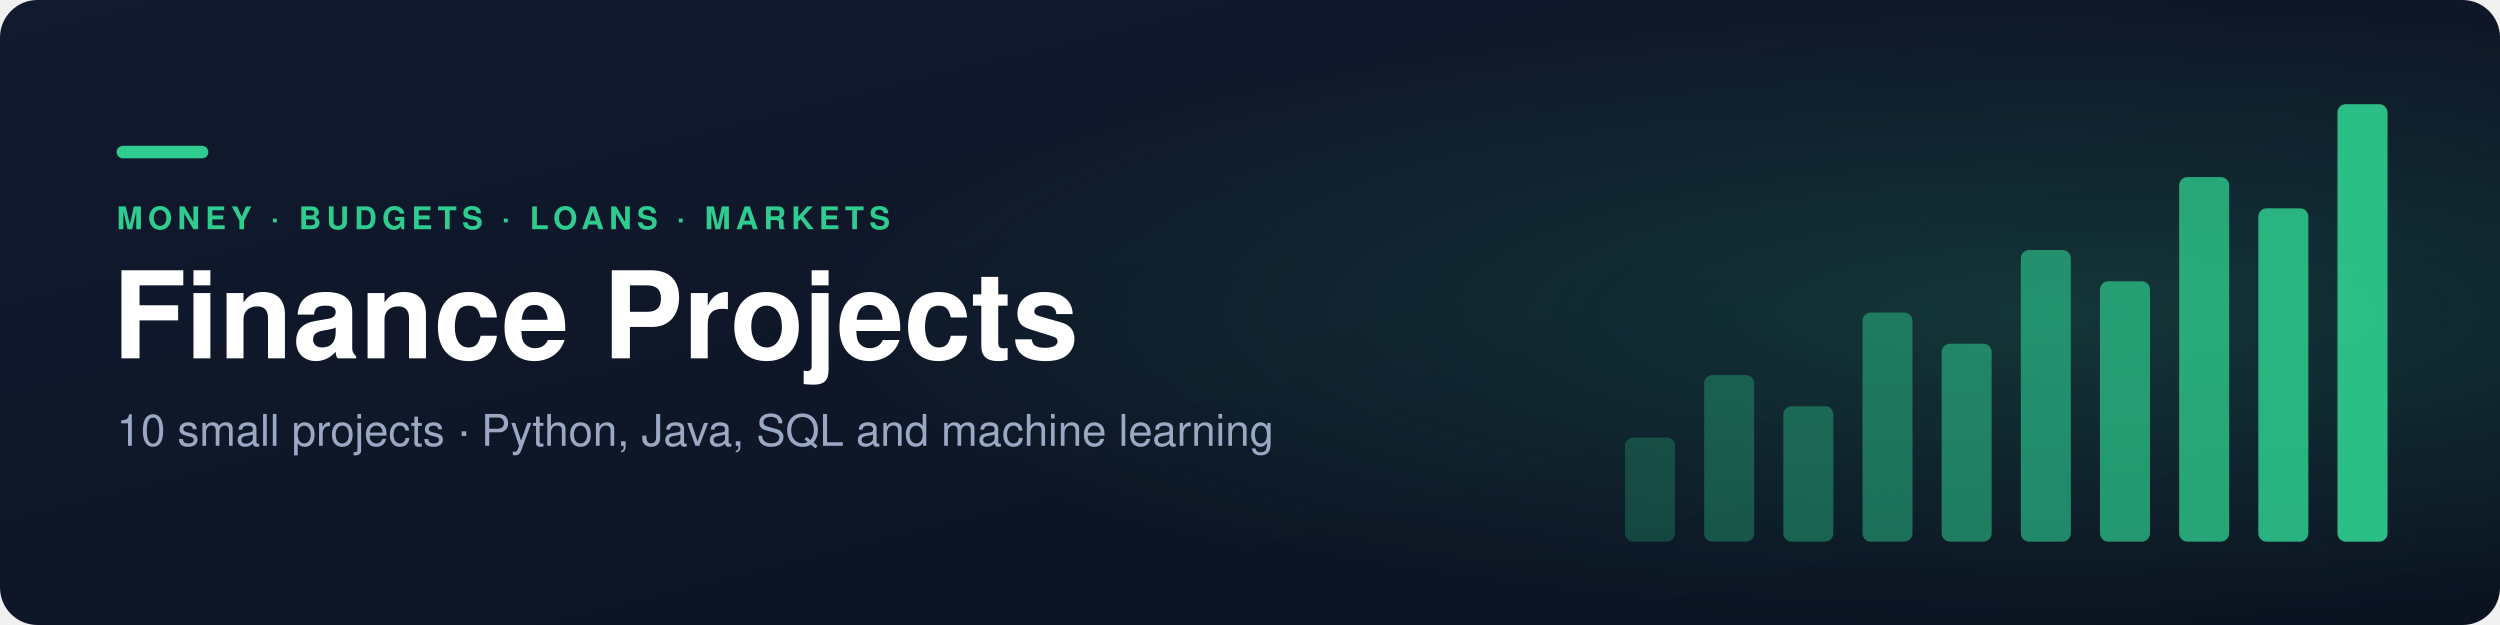
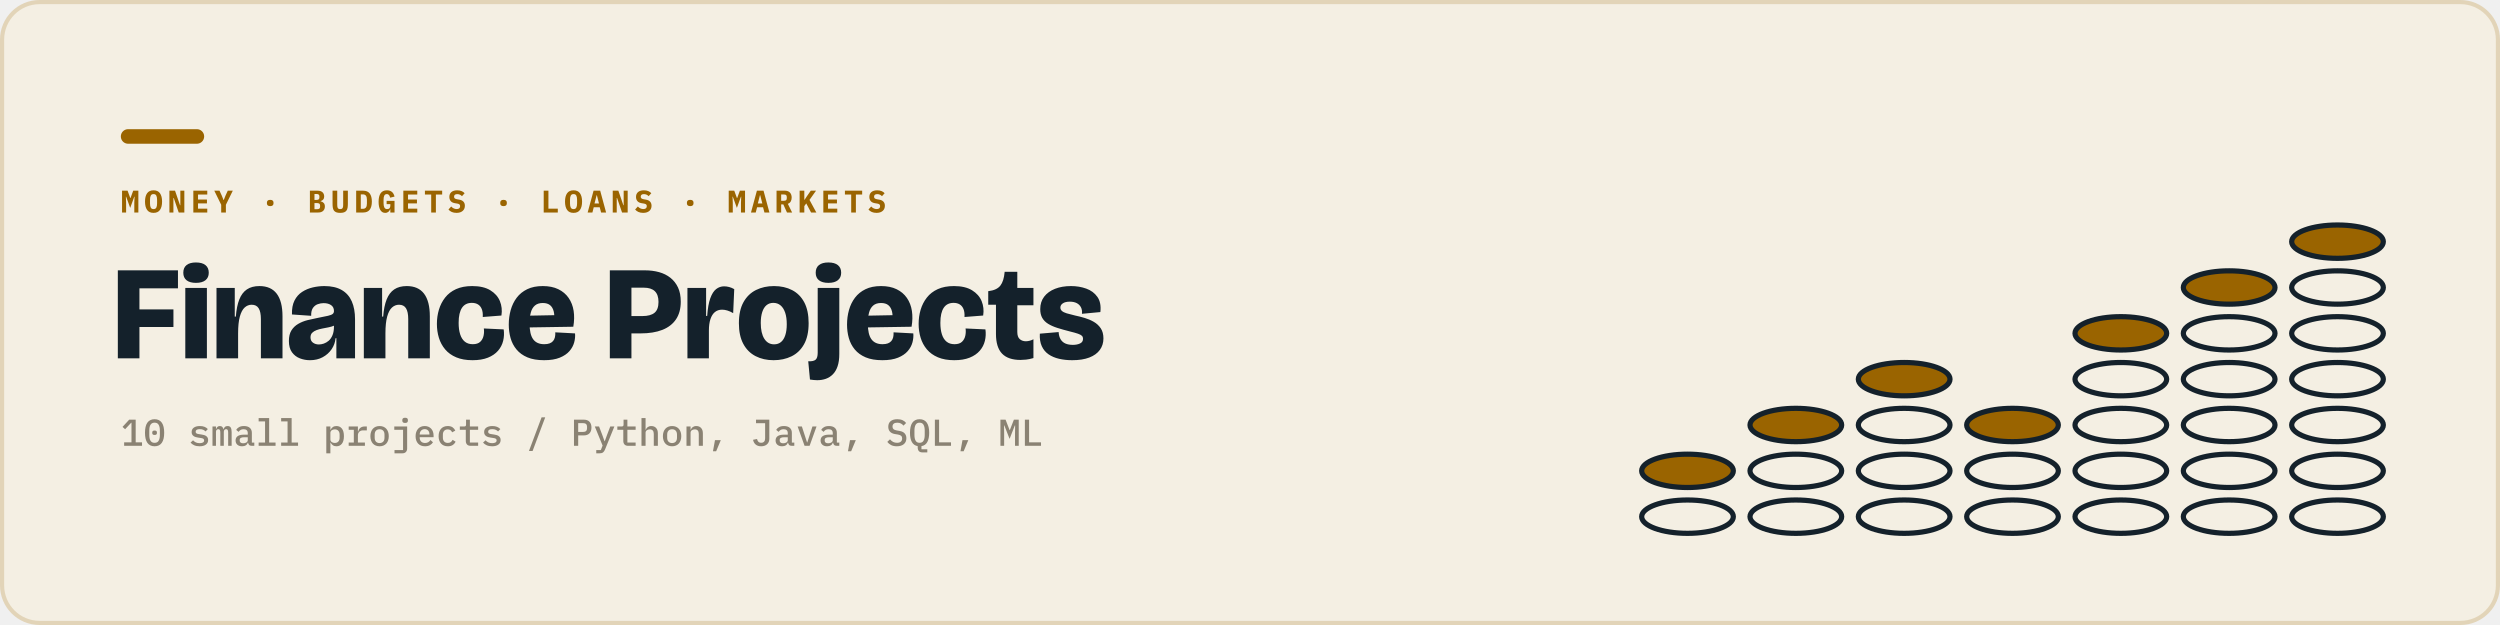
<svg xmlns="http://www.w3.org/2000/svg" width="1200" height="300" viewBox="0 0 1200 300">
-   <defs>
-     <linearGradient id="g" x1="0" y1="0" x2="1" y2="1">
-       <stop offset="0" stop-color="#111a2e" />
-       <stop offset="1" stop-color="#0b1220" />
-     </linearGradient>
-     <radialGradient id="glow" cx=".82" cy=".5" r=".5">
-       <stop offset="0" stop-color="#2ecc8f" stop-opacity=".18" />
-       <stop offset="1" stop-color="#2ecc8f" stop-opacity="0" />
-     </radialGradient>
-   </defs>
-   <rect width="1200" height="300" rx="18" fill="url(#g)" />
-   <rect width="1200" height="300" rx="18" fill="url(#glow)" />
-   <rect x="56" y="70" width="44" height="6" rx="3" fill="#2ecc8f" />
-   <text x="56" y="110" fill="#2ecc8f" font-family="-apple-system, 'Segoe UI', Helvetica, Arial, sans-serif" font-size="15" font-weight="700" letter-spacing="2.5">MONEY · BUDGETS · LOANS · MARKETS</text>
-   <text x="54" y="172" fill="#ffffff" font-family="-apple-system, 'Segoe UI', Helvetica, Arial, sans-serif" font-size="58" font-weight="800">Finance Projects</text>
-   <text x="56" y="214" fill="#9aa8c4" font-family="-apple-system, 'Segoe UI', Helvetica, Arial, sans-serif" font-size="21">10 small projects · Python, Java, SQL and machine learning</text>
-   <rect x="780" y="210" width="24" height="50" rx="4" fill="#2ecc8f" fill-opacity="0.25" />
-   <rect x="818" y="180" width="24" height="80" rx="4" fill="#2ecc8f" fill-opacity="0.33" />
-   <rect x="856" y="195" width="24" height="65" rx="4" fill="#2ecc8f" fill-opacity="0.40" />
-   <rect x="894" y="150" width="24" height="110" rx="4" fill="#2ecc8f" fill-opacity="0.47" />
-   <rect x="932" y="165" width="24" height="95" rx="4" fill="#2ecc8f" fill-opacity="0.55" />
-   <rect x="970" y="120" width="24" height="140" rx="4" fill="#2ecc8f" fill-opacity="0.62" />
-   <rect x="1008" y="135" width="24" height="125" rx="4" fill="#2ecc8f" fill-opacity="0.70" />
-   <rect x="1046" y="85" width="24" height="175" rx="4" fill="#2ecc8f" fill-opacity="0.78" />
-   <rect x="1084" y="100" width="24" height="160" rx="4" fill="#2ecc8f" fill-opacity="0.85" />
-   <rect x="1122" y="50" width="24" height="210" rx="4" fill="#2ecc8f" fill-opacity="0.92" />
+   <rect x="1" y="1" width="1198" height="298" rx="18" fill="#f4efe3" stroke="#e2d4b8" stroke-width="2" />
+   <rect x="58" y="62" width="40" height="7" rx="3.5" fill="#9a6400" />
+   <path d="M64.465 97.335 64.585 94.41H64.45L62.5 99.795L60.55 94.41H60.415L60.535 97.335V102.0H58.585V91.53H61.24L62.53 95.055H62.65L63.94 91.53H66.415V102.0H64.465ZM73.7 102.18Q71.6 102.18 70.603 100.755Q69.605 99.33 69.605 96.765Q69.605 94.2 70.603 92.775Q71.6 91.35 73.7 91.35Q75.8 91.35 76.797 92.775Q77.795 94.2 77.795 96.765Q77.795 99.33 76.797 100.755Q75.8 102.18 73.7 102.18ZM73.7 100.365Q74.66 100.365 75.028 99.653Q75.395 98.94 75.395 97.665V95.85Q75.395 94.59 75.028 93.877Q74.66 93.165 73.7 93.165Q72.74 93.165 72.373 93.877Q72.005 94.59 72.005 95.85V97.68Q72.005 98.94 72.373 99.653Q72.74 100.365 73.7 100.365ZM83.4 95.04H83.235V102.0H81.315V91.53H84.015L86.4 98.49H86.565V91.53H88.485V102.0H85.785ZM92.8 102.0V91.53H99.49V93.375H95.05V95.775H99.34V97.62H95.05V100.155H99.49V102.0ZM106.175 102.0V98.295L102.86 91.53H105.365L106.475 93.96L107.285 96.015H107.405L108.215 93.96L109.325 91.53H111.74L108.425 98.295V102.0ZM129.7 98.94Q128.86 98.94 128.493 98.572Q128.125 98.205 128.125 97.695V97.17Q128.125 96.66 128.493 96.292Q128.86 95.925 129.7 95.925Q130.54 95.925 130.907 96.292Q131.275 96.66 131.275 97.17V97.695Q131.275 98.205 130.907 98.572Q130.54 98.94 129.7 98.94ZM148.755 91.53H152.43Q153.975 91.53 154.793 92.28Q155.61 93.03 155.61 94.32Q155.61 95.22 155.168 95.752Q154.725 96.285 153.9 96.525V96.615Q154.875 96.855 155.408 97.455Q155.94 98.055 155.94 99.12Q155.94 100.44 155.108 101.22Q154.275 102.0 152.775 102.0H148.755ZM152.085 100.425Q152.895 100.425 153.27 100.155Q153.645 99.885 153.645 99.165V98.73Q153.645 98.01 153.27 97.74Q152.895 97.47 152.085 97.47H150.945V100.425ZM151.8 95.97Q152.595 95.97 152.955 95.707Q153.315 95.445 153.315 94.755V94.305Q153.315 93.615 152.955 93.36Q152.595 93.105 151.8 93.105H150.945V95.97ZM161.875 91.53V98.16Q161.875 98.655 161.913 99.067Q161.95 99.48 162.093 99.765Q162.235 100.05 162.52 100.207Q162.805 100.365 163.3 100.365Q163.795 100.365 164.08 100.207Q164.365 100.05 164.507 99.765Q164.65 99.48 164.688 99.067Q164.725 98.655 164.725 98.16V91.53H166.975V97.86Q166.975 98.94 166.833 99.75Q166.69 100.56 166.285 101.1Q165.88 101.64 165.16 101.91Q164.44 102.18 163.3 102.18Q162.16 102.18 161.44 101.91Q160.72 101.64 160.315 101.1Q159.91 100.56 159.768 99.75Q159.625 98.94 159.625 97.86V91.53ZM170.96 91.53H174.335Q176.45 91.53 177.47 92.88Q178.49 94.23 178.49 96.765Q178.49 99.3 177.47 100.65Q176.45 102.0 174.335 102.0H170.96ZM174.185 100.23Q175.19 100.23 175.655 99.585Q176.12 98.94 176.12 97.71V95.805Q176.12 94.59 175.655 93.945Q175.19 93.3 174.185 93.3H173.18V100.23ZM187.365 100.515H187.23Q187.095 100.845 186.9 101.145Q186.705 101.445 186.42 101.677Q186.135 101.91 185.752 102.045Q185.37 102.18 184.89 102.18Q184.125 102.18 183.533 101.82Q182.94 101.46 182.535 100.77Q182.13 100.08 181.928 99.09Q181.725 98.1 181.725 96.855Q181.725 94.185 182.7 92.767Q183.675 91.35 185.715 91.35Q186.525 91.35 187.14 91.567Q187.755 91.785 188.198 92.183Q188.64 92.58 188.925 93.135Q189.21 93.69 189.375 94.365L187.275 94.875Q187.185 94.545 187.072 94.238Q186.96 93.93 186.78 93.69Q186.6 93.45 186.33 93.308Q186.06 93.165 185.67 93.165Q184.815 93.165 184.463 93.87Q184.11 94.575 184.11 95.85V97.56Q184.11 98.835 184.493 99.6Q184.875 100.365 185.85 100.365Q186.615 100.365 186.99 99.915Q187.365 99.465 187.365 98.76V97.995H185.58V96.405H189.375V102.0H187.365ZM193.6 102.0V91.53H200.29V93.375H195.85V95.775H200.14V97.62H195.85V100.155H200.29V102.0ZM209.225 93.375V102.0H206.975V93.375H203.96V91.53H212.24V93.375ZM219.135 102.18Q217.815 102.18 216.84 101.745Q215.865 101.31 215.265 100.56L216.57 99.12Q217.14 99.75 217.822 100.05Q218.505 100.35 219.21 100.35Q220.02 100.35 220.44 99.99Q220.86 99.63 220.86 98.955Q220.86 98.4 220.537 98.115Q220.215 97.83 219.45 97.71L218.355 97.53Q216.945 97.29 216.315 96.488Q215.685 95.685 215.685 94.53Q215.685 93.015 216.675 92.183Q217.665 91.35 219.45 91.35Q220.665 91.35 221.565 91.725Q222.465 92.1 223.02 92.745L221.745 94.17Q221.325 93.705 220.755 93.442Q220.185 93.18 219.465 93.18Q217.95 93.18 217.95 94.425Q217.95 94.965 218.287 95.235Q218.625 95.505 219.39 95.64L220.485 95.835Q221.76 96.06 222.45 96.795Q223.14 97.53 223.14 98.775Q223.14 99.51 222.885 100.132Q222.63 100.755 222.12 101.213Q221.61 101.67 220.867 101.925Q220.125 102.18 219.135 102.18ZM241.7 98.94Q240.86 98.94 240.492 98.572Q240.125 98.205 240.125 97.695V97.17Q240.125 96.66 240.492 96.292Q240.86 95.925 241.7 95.925Q242.54 95.925 242.907 96.292Q243.275 96.66 243.275 97.17V97.695Q243.275 98.205 242.907 98.572Q242.54 98.94 241.7 98.94ZM260.98 102.0V91.53H263.245V100.155H267.745V102.0ZM275.3 102.18Q273.2 102.18 272.202 100.755Q271.205 99.33 271.205 96.765Q271.205 94.2 272.202 92.775Q273.2 91.35 275.3 91.35Q277.4 91.35 278.397 92.775Q279.395 94.2 279.395 96.765Q279.395 99.33 278.397 100.755Q277.4 102.18 275.3 102.18ZM275.3 100.365Q276.26 100.365 276.627 99.653Q276.995 98.94 276.995 97.665V95.85Q276.995 94.59 276.627 93.877Q276.26 93.165 275.3 93.165Q274.34 93.165 273.972 93.877Q273.605 94.59 273.605 95.85V97.68Q273.605 98.94 273.972 99.653Q274.34 100.365 275.3 100.365ZM288.525 102.0 287.865 99.48H285L284.355 102.0H282.075L284.91 91.53H288.09L290.925 102.0ZM286.5 93.705H286.38L285.36 97.665H287.52ZM296.2 95.04H296.035V102.0H294.115V91.53H296.815L299.2 98.49H299.365V91.53H301.285V102.0H298.585ZM308.735 102.18Q307.415 102.18 306.44 101.745Q305.465 101.31 304.865 100.56L306.17 99.12Q306.74 99.75 307.422 100.05Q308.105 100.35 308.81 100.35Q309.62 100.35 310.04 99.99Q310.46 99.63 310.46 98.955Q310.46 98.4 310.137 98.115Q309.815 97.83 309.05 97.71L307.955 97.53Q306.545 97.29 305.915 96.488Q305.285 95.685 305.285 94.53Q305.285 93.015 306.275 92.183Q307.265 91.35 309.05 91.35Q310.265 91.35 311.165 91.725Q312.065 92.1 312.62 92.745L311.345 94.17Q310.925 93.705 310.355 93.442Q309.785 93.18 309.065 93.18Q307.55 93.18 307.55 94.425Q307.55 94.965 307.887 95.235Q308.225 95.505 308.99 95.64L310.085 95.835Q311.36 96.06 312.05 96.795Q312.74 97.53 312.74 98.775Q312.74 99.51 312.485 100.132Q312.23 100.755 311.72 101.213Q311.21 101.67 310.467 101.925Q309.725 102.18 308.735 102.18ZM331.3 98.94Q330.46 98.94 330.092 98.572Q329.725 98.205 329.725 97.695V97.17Q329.725 96.66 330.092 96.292Q330.46 95.925 331.3 95.925Q332.14 95.925 332.507 96.292Q332.875 96.66 332.875 97.17V97.695Q332.875 98.205 332.507 98.572Q332.14 98.94 331.3 98.94ZM355.665 97.335 355.785 94.41H355.65L353.7 99.795L351.75 94.41H351.615L351.735 97.335V102.0H349.785V91.53H352.44L353.73 95.055H353.85L355.14 91.53H357.615V102.0H355.665ZM366.925 102.0 366.265 99.48H363.4L362.755 102.0H360.475L363.31 91.53H366.49L369.325 102.0ZM364.9 93.705H364.78L363.76 97.665H365.92ZM374.96 102.0H372.74V91.53H376.79Q377.555 91.53 378.155 91.763Q378.755 91.995 379.167 92.43Q379.58 92.865 379.79 93.48Q380 94.095 380 94.86Q380 95.97 379.52 96.765Q379.04 97.56 378.155 97.815L380.21 102.0H377.75L375.995 98.115H374.96ZM376.25 96.375Q377.045 96.375 377.352 96.075Q377.66 95.775 377.66 95.085V94.635Q377.66 93.945 377.352 93.645Q377.045 93.345 376.25 93.345H374.96V96.375ZM387 97.635 386.07 98.94V102.0H383.82V91.53H386.07V95.91H386.19L387.33 94.17L389.175 91.53H391.695L388.56 95.955L391.845 102.0H389.31ZM395.2 102.0V91.53H401.89V93.375H397.45V95.775H401.74V97.62H397.45V100.155H401.89V102.0ZM410.825 93.375V102.0H408.575V93.375H405.56V91.53H413.84V93.375ZM420.735 102.18Q419.415 102.18 418.44 101.745Q417.465 101.31 416.865 100.56L418.17 99.12Q418.74 99.75 419.422 100.05Q420.105 100.35 420.81 100.35Q421.62 100.35 422.04 99.99Q422.46 99.63 422.46 98.955Q422.46 98.4 422.137 98.115Q421.815 97.83 421.05 97.71L419.955 97.53Q418.545 97.29 417.915 96.488Q417.285 95.685 417.285 94.53Q417.285 93.015 418.275 92.183Q419.265 91.35 421.05 91.35Q422.265 91.35 423.165 91.725Q424.065 92.1 424.62 92.745L423.345 94.17Q422.925 93.705 422.355 93.442Q421.785 93.18 421.065 93.18Q419.55 93.18 419.55 94.425Q419.55 94.965 419.887 95.235Q420.225 95.505 420.99 95.64L422.085 95.835Q423.36 96.06 424.05 96.795Q424.74 97.53 424.74 98.775Q424.74 99.51 424.485 100.132Q424.23 100.755 423.72 101.213Q423.21 101.67 422.467 101.925Q421.725 102.18 420.735 102.18Z" fill="#9a6400" />
+   <path d="M56.56 172.0V129.76H66.928V172.0ZM61.744 156.96V148.512H83.248V156.96ZM61.744 138.4V129.76H85.424V138.4ZM88.944 172.0V138.208H99.312V172.0ZM94.064 135.776Q91.12 135.776 89.552 134.528Q87.984 133.28 87.984 130.912Q87.984 128.48 89.552 127.232Q91.12 125.984 94.064 125.984Q97.072 125.984 98.64 127.264Q100.208 128.544 100.208 130.912Q100.208 133.216 98.64 134.496Q97.072 135.776 94.064 135.776ZM103.92 172.0V152.864V138.208H112.688V151.968H113.2Q113.584 146.976 114.864 143.744Q116.144 140.512 118.512 138.912Q120.88 137.312 124.528 137.312Q130.032 137.312 132.816 140.96Q135.6 144.608 135.6 151.84V172.0H125.232V153.184Q125.232 149.728 124.176 148.0Q123.12 146.272 120.816 146.272Q118.896 146.272 117.424 147.616Q115.952 148.96 115.12 151.968Q114.288 154.976 114.288 160.032V172.0ZM148.784 172.896Q146.224 172.896 143.92 172.0Q141.616 171.104 140.144 169.088Q138.672 167.072 138.672 163.68Q138.672 160.544 139.888 158.592Q141.104 156.64 143.152 155.456Q145.2 154.272 147.632 153.664Q150.064 153.056 152.432 152.608Q155.76 151.968 157.424 151.584Q159.088 151.2 159.696 150.688Q160.304 150.176 160.304 149.28Q160.304 147.424 158.928 146.464Q157.552 145.504 155.312 145.504Q153.904 145.504 152.496 146.016Q151.088 146.528 150.192 147.84Q149.296 149.152 149.36 151.584L140.144 150.944Q140.016 146.912 141.36 144.256Q142.704 141.6 145.04 140.096Q147.376 138.592 150.16 137.952Q152.944 137.312 155.696 137.312Q160.752 137.312 164.016 139.2Q167.28 141.088 168.848 144.64Q170.416 148.192 170.416 153.248V159.264Q170.416 161.376 170.416 163.52Q170.416 165.664 170.416 167.776Q170.416 169.888 170.416 172.0H161.456Q161.456 169.696 161.456 167.328Q161.456 164.96 161.456 162.336H161.072Q160.816 165.216 159.184 167.616Q157.552 170.016 154.896 171.456Q152.24 172.896 148.784 172.896ZM153.072 165.344Q154.16 165.344 155.408 164.928Q156.656 164.512 157.776 163.552Q158.896 162.592 159.6 160.896Q160.304 159.2 160.304 156.704V155.168L162.032 154.976Q161.52 155.808 160.336 156.32Q159.152 156.832 157.68 157.12Q156.208 157.408 154.704 157.696Q153.2 157.984 151.92 158.464Q150.64 158.944 149.84 159.744Q149.04 160.544 149.04 161.952Q149.04 163.616 150.224 164.48Q151.408 165.344 153.072 165.344ZM174.64 172.0V152.864V138.208H183.408V151.968H183.92Q184.304 146.976 185.584 143.744Q186.864 140.512 189.232 138.912Q191.6 137.312 195.248 137.312Q200.752 137.312 203.536 140.96Q206.32 144.608 206.32 151.84V172.0H195.952V153.184Q195.952 149.728 194.896 148.0Q193.84 146.272 191.536 146.272Q189.616 146.272 188.144 147.616Q186.672 148.96 185.84 151.968Q185.008 154.976 185.008 160.032V172.0ZM226.8 172.896Q222.256 172.896 218.992 171.52Q215.728 170.144 213.68 167.712Q211.632 165.28 210.672 162.144Q209.712 159.008 209.712 155.488Q209.712 151.904 210.672 148.672Q211.632 145.44 213.648 142.848Q215.664 140.256 218.896 138.784Q222.128 137.312 226.672 137.312Q232.048 137.312 235.344 139.328Q238.64 141.344 239.952 144.544Q241.264 147.744 240.688 151.456L231.728 152.16Q231.856 149.856 231.248 148.352Q230.64 146.848 229.424 146.112Q228.208 145.376 226.48 145.376Q224.944 145.376 223.76 145.952Q222.576 146.528 221.776 147.712Q220.976 148.896 220.56 150.688Q220.144 152.48 220.144 154.976Q220.144 158.176 220.88 160.48Q221.616 162.784 223.12 164.0Q224.624 165.216 226.928 165.216Q229.296 165.216 230.512 164.064Q231.728 162.912 232.112 161.152Q232.496 159.392 232.24 157.664L241.776 158.112Q242.16 160.928 241.52 163.584Q240.88 166.24 239.056 168.352Q237.232 170.464 234.192 171.68Q231.152 172.896 226.8 172.896ZM261.168 172.896Q256.368 172.896 253.136 171.52Q249.904 170.144 247.92 167.744Q245.936 165.344 245.072 162.272Q244.208 159.2 244.208 155.808Q244.208 152.16 245.136 148.832Q246.064 145.504 248.016 142.912Q249.968 140.32 253.072 138.816Q256.176 137.312 260.528 137.312Q264.88 137.312 267.984 138.816Q271.088 140.32 272.944 143.008Q274.8 145.696 275.344 149.216Q275.888 152.736 275.184 156.832L250.672 157.216V151.584L267.248 151.264L265.904 154.528Q266.288 151.584 265.808 149.568Q265.328 147.552 264.048 146.496Q262.768 145.44 260.528 145.44Q258.16 145.44 256.752 146.656Q255.344 147.872 254.768 150.08Q254.192 152.288 254.192 155.296Q254.192 160.48 255.92 162.848Q257.648 165.216 261.232 165.216Q262.768 165.216 263.792 164.832Q264.816 164.448 265.456 163.712Q266.096 162.976 266.352 161.92Q266.608 160.864 266.544 159.52L276.016 160.032Q276.208 162.144 275.6 164.384Q274.992 166.624 273.328 168.544Q271.664 170.464 268.688 171.68Q265.712 172.896 261.168 172.896ZM300.464 160.032V151.712H308.336Q312.24 151.712 314.16 150.144Q316.08 148.576 316.08 144.928Q316.08 141.472 314.32 139.776Q312.56 138.08 308.976 138.08H300.464V129.76H309.552Q313.2 129.76 316.336 130.624Q319.472 131.488 321.808 133.344Q324.144 135.2 325.456 138.016Q326.768 140.832 326.768 144.8Q326.768 149.856 324.496 153.248Q322.224 156.64 317.936 158.336Q313.648 160.032 307.44 160.032ZM292.72 172.0V129.76H303.088V172.0ZM329.968 172.0V153.632V138.208H338.928V151.648H339.44Q339.824 146.272 340.944 143.168Q342.064 140.064 343.76 138.752Q345.456 137.44 347.568 137.44Q348.72 137.44 349.968 137.76Q351.216 138.08 352.432 138.784L351.92 150.304Q350.512 149.472 349.168 149.056Q347.824 148.64 346.608 148.64Q344.56 148.64 343.152 149.792Q341.744 150.944 341.008 153.184Q340.272 155.424 340.272 158.624V172.0ZM371.312 172.896Q366.448 172.896 362.672 170.944Q358.896 168.992 356.784 165.056Q354.672 161.12 354.672 155.168Q354.672 148.96 356.88 145.024Q359.088 141.088 362.896 139.2Q366.704 137.312 371.504 137.312Q376.496 137.312 380.24 139.264Q383.984 141.216 386.064 145.152Q388.144 149.088 388.144 155.104Q388.144 161.312 385.936 165.248Q383.728 169.184 379.92 171.04Q376.112 172.896 371.312 172.896ZM371.568 165.28Q373.552 165.28 374.896 164.16Q376.24 163.04 376.944 160.864Q377.648 158.688 377.648 155.68Q377.648 152.352 376.88 150.08Q376.112 147.808 374.672 146.592Q373.232 145.376 371.184 145.376Q369.264 145.376 367.92 146.496Q366.576 147.616 365.872 149.792Q365.168 151.968 365.168 155.04Q365.168 159.904 366.864 162.592Q368.56 165.28 371.568 165.28ZM392.24 182.496Q391.408 182.496 390.544 182.4Q389.68 182.304 388.784 182.176L387.952 173.408Q390.448 173.536 391.472 172.672Q392.496 171.808 392.496 169.312V138.208H402.864V169.888Q402.864 173.344 402.064 175.744Q401.264 178.144 399.792 179.648Q398.32 181.152 396.4 181.824Q394.48 182.496 392.24 182.496ZM397.616 135.776Q394.672 135.776 393.104 134.528Q391.536 133.28 391.536 130.912Q391.536 128.48 393.104 127.232Q394.672 125.984 397.616 125.984Q400.624 125.984 402.192 127.264Q403.76 128.544 403.76 130.912Q403.76 133.216 402.192 134.496Q400.624 135.776 397.616 135.776ZM423.536 172.896Q418.736 172.896 415.504 171.52Q412.272 170.144 410.288 167.744Q408.304 165.344 407.44 162.272Q406.576 159.2 406.576 155.808Q406.576 152.16 407.504 148.832Q408.432 145.504 410.384 142.912Q412.336 140.32 415.44 138.816Q418.544 137.312 422.896 137.312Q427.248 137.312 430.352 138.816Q433.456 140.32 435.312 143.008Q437.168 145.696 437.712 149.216Q438.256 152.736 437.552 156.832L413.04 157.216V151.584L429.616 151.264L428.272 154.528Q428.656 151.584 428.176 149.568Q427.696 147.552 426.416 146.496Q425.136 145.44 422.896 145.44Q420.528 145.44 419.12 146.656Q417.712 147.872 417.136 150.08Q416.56 152.288 416.56 155.296Q416.56 160.48 418.288 162.848Q420.016 165.216 423.6 165.216Q425.136 165.216 426.16 164.832Q427.184 164.448 427.824 163.712Q428.464 162.976 428.72 161.92Q428.976 160.864 428.912 159.52L438.384 160.032Q438.576 162.144 437.968 164.384Q437.36 166.624 435.696 168.544Q434.032 170.464 431.056 171.68Q428.08 172.896 423.536 172.896ZM458.032 172.896Q453.488 172.896 450.224 171.52Q446.96 170.144 444.912 167.712Q442.864 165.28 441.904 162.144Q440.944 159.008 440.944 155.488Q440.944 151.904 441.904 148.672Q442.864 145.44 444.88 142.848Q446.896 140.256 450.128 138.784Q453.36 137.312 457.904 137.312Q463.28 137.312 466.576 139.328Q469.872 141.344 471.184 144.544Q472.496 147.744 471.92 151.456L462.96 152.16Q463.088 149.856 462.48 148.352Q461.872 146.848 460.656 146.112Q459.44 145.376 457.712 145.376Q456.176 145.376 454.992 145.952Q453.808 146.528 453.008 147.712Q452.208 148.896 451.792 150.688Q451.376 152.48 451.376 154.976Q451.376 158.176 452.112 160.48Q452.848 162.784 454.352 164.0Q455.856 165.216 458.16 165.216Q460.528 165.216 461.744 164.064Q462.96 162.912 463.344 161.152Q463.728 159.392 463.472 157.664L473.008 158.112Q473.392 160.928 472.752 163.584Q472.112 166.24 470.288 168.352Q468.464 170.464 465.424 171.68Q462.384 172.896 458.032 172.896ZM489.84 172.768Q483.888 172.768 480.976 169.728Q478.064 166.688 478.064 160.288V146.272H474.352V139.744H474.544Q478.512 139.232 480.176 137.088Q481.84 134.944 482.224 130.592V130.464H488.304V138.208H496.048V146.528H488.304V159.328Q488.304 161.76 489.488 162.784Q490.672 163.808 492.4 163.808Q493.296 163.808 494.256 163.552Q495.216 163.296 496.048 162.848V171.872Q494.064 172.448 492.528 172.608Q490.992 172.768 489.84 172.768ZM514.672 172.896Q511.28 172.896 508.368 172.224Q505.456 171.552 503.312 170.08Q501.168 168.608 500.048 166.144Q498.928 163.68 499.12 160.16L508.144 159.392Q508.272 161.504 509.104 162.88Q509.936 164.256 511.408 164.896Q512.88 165.536 514.992 165.536Q516.976 165.536 518.416 164.864Q519.856 164.192 519.856 162.592Q519.856 161.76 519.344 161.216Q518.832 160.672 517.456 160.192Q516.08 159.712 513.456 159.072Q510.192 158.24 507.568 157.408Q504.944 156.576 503.088 155.424Q501.232 154.272 500.272 152.576Q499.312 150.88 499.312 148.384Q499.312 144.864 501.2 142.4Q503.088 139.936 506.416 138.624Q509.744 137.312 514.096 137.312Q518 137.312 521.392 138.528Q524.784 139.744 526.736 142.496Q528.688 145.248 528.176 149.792L519.344 150.624Q519.536 148.768 518.832 147.456Q518.128 146.144 516.784 145.472Q515.44 144.8 513.52 144.8Q511.344 144.8 510.16 145.6Q508.976 146.4 508.976 147.616Q508.976 148.576 509.712 149.248Q510.448 149.92 512.016 150.4Q513.584 150.88 516.08 151.456Q518.256 151.904 520.624 152.608Q522.992 153.312 525.04 154.496Q527.088 155.68 528.368 157.6Q529.648 159.52 529.648 162.464Q529.648 165.6 527.92 167.968Q526.192 170.336 522.864 171.616Q519.536 172.896 514.672 172.896Z" fill="#14212b" />
+   <path d="M59.584 214.0V212.326H63.112V202.912H62.968L60.052 206.026L58.81 204.91L62.014 201.436H65.128V212.326H68.17V214.0ZM74.2 214.216Q73.012 214.216 72.139 213.775Q71.266 213.334 70.699 212.506Q70.132 211.678 69.862 210.472Q69.592 209.266 69.592 207.718Q69.592 206.188 69.862 204.973Q70.132 203.758 70.699 202.93Q71.266 202.102 72.139 201.661Q73.012 201.22 74.2 201.22Q75.388 201.22 76.261 201.661Q77.134 202.102 77.701 202.93Q78.268 203.758 78.538 204.973Q78.808 206.188 78.808 207.718Q78.808 209.266 78.538 210.472Q78.268 211.678 77.701 212.506Q77.134 213.334 76.261 213.775Q75.388 214.216 74.2 214.216ZM74.2 212.56Q75.568 212.56 76.153 211.543Q76.738 210.526 76.738 208.798V206.638Q76.738 204.91 76.153 203.893Q75.568 202.876 74.2 202.876Q73.516 202.876 73.03 203.137Q72.544 203.398 72.238 203.893Q71.932 204.388 71.797 205.081Q71.662 205.774 71.662 206.638V208.798Q71.662 209.662 71.797 210.355Q71.932 211.048 72.238 211.543Q72.544 212.038 73.03 212.299Q73.516 212.56 74.2 212.56ZM74.2 208.78Q73.57 208.78 73.327 208.528Q73.084 208.276 73.084 207.916V207.52Q73.084 207.16 73.327 206.908Q73.57 206.656 74.2 206.656Q74.83 206.656 75.073 206.908Q75.316 207.16 75.316 207.52V207.916Q75.316 208.276 75.073 208.528Q74.83 208.78 74.2 208.78ZM95.818 214.216Q94.306 214.216 93.217 213.73Q92.128 213.244 91.462 212.434L92.668 211.354Q93.28 212.02 94.045 212.371Q94.81 212.722 95.854 212.722Q96.808 212.722 97.393 212.398Q97.978 212.074 97.978 211.39Q97.978 211.102 97.87 210.904Q97.762 210.706 97.564 210.58Q97.366 210.454 97.105 210.382Q96.844 210.31 96.556 210.274L95.08 210.04Q94.54 209.968 93.982 209.806Q93.424 209.644 92.983 209.347Q92.542 209.05 92.263 208.582Q91.984 208.114 91.984 207.394Q91.984 205.972 93.073 205.234Q94.162 204.496 95.944 204.496Q97.24 204.496 98.185 204.883Q99.13 205.27 99.76 205.954L98.662 207.106Q98.302 206.692 97.636 206.341Q96.97 205.99 95.872 205.99Q93.91 205.99 93.91 207.232Q93.91 207.826 94.333 208.051Q94.756 208.276 95.332 208.348L96.808 208.582Q97.366 208.672 97.915 208.816Q98.464 208.96 98.905 209.257Q99.346 209.554 99.625 210.022Q99.904 210.49 99.904 211.21Q99.904 212.614 98.815 213.415Q97.726 214.216 95.818 214.216ZM101.992 214.0V204.712H103.666V205.918H103.756Q103.972 205.324 104.377 204.91Q104.782 204.496 105.538 204.496Q106.276 204.496 106.681 204.901Q107.086 205.306 107.194 206.008H107.266Q107.518 205.378 107.968 204.937Q108.418 204.496 109.264 204.496Q110.344 204.496 110.767 205.252Q111.19 206.008 111.19 207.466V214.0H109.516V207.718Q109.516 206.746 109.282 206.377Q109.048 206.008 108.526 206.008Q108.058 206.008 107.743 206.323Q107.428 206.638 107.428 207.268V214.0H105.754V207.718Q105.754 206.746 105.529 206.377Q105.304 206.008 104.782 206.008Q104.296 206.008 103.981 206.323Q103.666 206.638 103.666 207.268V214.0ZM120.856 214.0Q120.01 214.0 119.587 213.568Q119.164 213.136 119.074 212.434H118.984Q118.714 213.28 118.003 213.748Q117.292 214.216 116.194 214.216Q114.772 214.216 113.926 213.469Q113.08 212.722 113.08 211.408Q113.08 210.058 114.079 209.347Q115.078 208.636 117.148 208.636H118.93V207.916Q118.93 206.026 116.932 206.026Q116.032 206.026 115.474 206.377Q114.916 206.728 114.538 207.304L113.368 206.35Q113.764 205.594 114.7 205.045Q115.636 204.496 117.112 204.496Q118.876 204.496 119.884 205.342Q120.892 206.188 120.892 207.79V212.452H122.062V214.0ZM116.752 212.776Q117.706 212.776 118.318 212.344Q118.93 211.912 118.93 211.228V209.878H117.184Q115.06 209.878 115.06 211.156V211.516Q115.06 212.146 115.51 212.461Q115.96 212.776 116.752 212.776ZM124.15 212.416H127.228V202.264H124.15V200.68H129.19V212.416H132.268V214.0H124.15ZM134.95 212.416H138.028V202.264H134.95V200.68H139.99V212.416H143.068V214.0H134.95ZM156.622 204.712H158.584V206.296H158.692Q159.106 205.45 159.79 204.973Q160.474 204.496 161.5 204.496Q163.138 204.496 164.11 205.72Q165.082 206.944 165.082 209.356Q165.082 211.768 164.11 212.992Q163.138 214.216 161.5 214.216Q160.474 214.216 159.79 213.739Q159.106 213.262 158.692 212.416H158.584V217.6H156.622ZM160.69 212.614Q161.806 212.614 162.409 211.93Q163.012 211.246 163.012 210.112V208.6Q163.012 207.466 162.409 206.782Q161.806 206.098 160.69 206.098Q160.258 206.098 159.88 206.206Q159.502 206.314 159.214 206.53Q158.926 206.746 158.755 207.061Q158.584 207.376 158.584 207.808V210.904Q158.584 211.336 158.755 211.651Q158.926 211.966 159.214 212.182Q159.502 212.398 159.88 212.506Q160.258 212.614 160.69 212.614ZM167.368 212.416H169.834V206.296H167.368V204.712H171.796V207.178H171.904Q172.03 206.692 172.264 206.242Q172.498 205.792 172.858 205.459Q173.218 205.126 173.74 204.919Q174.262 204.712 174.964 204.712H176.08V206.584H174.244Q173.164 206.584 172.48 207.223Q171.796 207.862 171.796 208.942V212.416H175.162V214.0H167.368ZM182.2 214.216Q181.174 214.216 180.355 213.874Q179.536 213.532 178.969 212.902Q178.402 212.272 178.096 211.372Q177.79 210.472 177.79 209.356Q177.79 208.24 178.096 207.34Q178.402 206.44 178.969 205.81Q179.536 205.18 180.355 204.838Q181.174 204.496 182.2 204.496Q183.226 204.496 184.045 204.838Q184.864 205.18 185.431 205.81Q185.998 206.44 186.304 207.34Q186.61 208.24 186.61 209.356Q186.61 210.472 186.304 211.372Q185.998 212.272 185.431 212.902Q184.864 213.532 184.045 213.874Q183.226 214.216 182.2 214.216ZM182.2 212.668Q183.28 212.668 183.919 212.011Q184.558 211.354 184.558 210.058V208.654Q184.558 207.358 183.919 206.701Q183.28 206.044 182.2 206.044Q181.12 206.044 180.481 206.701Q179.842 207.358 179.842 208.654V210.058Q179.842 211.354 180.481 212.011Q181.12 212.668 182.2 212.668ZM189.364 216.016H193.468V206.296H189.256V204.712H195.43V215.242Q195.43 216.286 194.845 216.943Q194.26 217.6 193.036 217.6H189.364ZM194.458 203.02Q193.702 203.02 193.405 202.714Q193.108 202.408 193.108 201.958V201.58Q193.108 201.13 193.405 200.824Q193.702 200.518 194.44 200.518Q195.196 200.518 195.493 200.824Q195.79 201.13 195.79 201.58V201.958Q195.79 202.408 195.493 202.714Q195.196 203.02 194.458 203.02ZM203.998 214.216Q202.936 214.216 202.09 213.874Q201.244 213.532 200.668 212.902Q200.092 212.272 199.786 211.381Q199.48 210.49 199.48 209.374Q199.48 208.258 199.795 207.358Q200.11 206.458 200.677 205.819Q201.244 205.18 202.054 204.838Q202.864 204.496 203.854 204.496Q204.826 204.496 205.618 204.829Q206.41 205.162 206.968 205.774Q207.526 206.386 207.823 207.232Q208.12 208.078 208.12 209.104V209.842H201.46V210.148Q201.46 211.246 202.144 211.939Q202.828 212.632 204.034 212.632Q204.934 212.632 205.573 212.245Q206.212 211.858 206.608 211.21L207.832 212.29Q207.364 213.1 206.401 213.658Q205.438 214.216 203.998 214.216ZM203.854 205.99Q203.332 205.99 202.891 206.17Q202.45 206.35 202.135 206.683Q201.82 207.016 201.64 207.466Q201.46 207.916 201.46 208.456V208.582H206.122V208.402Q206.122 207.304 205.501 206.647Q204.88 205.99 203.854 205.99ZM214.942 214.216Q213.898 214.216 213.079 213.874Q212.26 213.532 211.693 212.902Q211.126 212.272 210.829 211.372Q210.532 210.472 210.532 209.356Q210.532 208.24 210.829 207.34Q211.126 206.44 211.693 205.81Q212.26 205.18 213.079 204.838Q213.898 204.496 214.924 204.496Q216.364 204.496 217.237 205.108Q218.11 205.72 218.542 206.692L217.012 207.52Q216.76 206.872 216.247 206.494Q215.734 206.116 214.924 206.116Q213.808 206.116 213.196 206.791Q212.584 207.466 212.584 208.582V210.13Q212.584 211.228 213.196 211.912Q213.808 212.596 214.96 212.596Q215.824 212.596 216.373 212.2Q216.922 211.804 217.246 211.12L218.686 212.002Q218.236 212.974 217.318 213.595Q216.4 214.216 214.942 214.216ZM225.958 214.0Q224.734 214.0 224.158 213.343Q223.582 212.686 223.582 211.642V206.296H220.72V204.712H222.754Q223.276 204.712 223.492 204.505Q223.708 204.298 223.708 203.758V201.436H225.544V204.712H229.504V206.296H225.544V212.416H229.504V214.0ZM236.218 214.216Q234.706 214.216 233.617 213.73Q232.528 213.244 231.862 212.434L233.068 211.354Q233.68 212.02 234.445 212.371Q235.21 212.722 236.254 212.722Q237.208 212.722 237.793 212.398Q238.378 212.074 238.378 211.39Q238.378 211.102 238.27 210.904Q238.162 210.706 237.964 210.58Q237.766 210.454 237.505 210.382Q237.244 210.31 236.956 210.274L235.48 210.04Q234.94 209.968 234.382 209.806Q233.824 209.644 233.383 209.347Q232.942 209.05 232.663 208.582Q232.384 208.114 232.384 207.394Q232.384 205.972 233.473 205.234Q234.562 204.496 236.344 204.496Q237.64 204.496 238.585 204.883Q239.53 205.27 240.16 205.954L239.062 207.106Q238.702 206.692 238.036 206.341Q237.37 205.99 236.272 205.99Q234.31 205.99 234.31 207.232Q234.31 207.826 234.733 208.051Q235.156 208.276 235.732 208.348L237.208 208.582Q237.766 208.672 238.315 208.816Q238.864 208.96 239.305 209.257Q239.746 209.554 240.025 210.022Q240.304 210.49 240.304 211.21Q240.304 212.614 239.215 213.415Q238.126 214.216 236.218 214.216ZM253.894 216.484 259.96 200.32H261.706L255.64 216.484ZM275.512 214.0V201.436H280.21Q282.01 201.436 282.955 202.444Q283.9 203.452 283.9 205.216Q283.9 206.98 282.955 207.988Q282.01 208.996 280.21 208.996H277.528V214.0ZM277.528 207.322H279.904Q281.776 207.322 281.776 205.594V204.82Q281.776 203.11 279.904 203.11H277.528ZM292.918 204.712H294.898L290.398 215.8Q290.038 216.7 289.453 217.15Q288.868 217.6 287.77 217.6H286.204V216.016H288.4L289.246 213.874L285.502 204.712H287.554L289.03 208.6L290.182 211.786H290.29L291.442 208.6ZM301.558 214.0Q300.334 214.0 299.758 213.343Q299.182 212.686 299.182 211.642V206.296H296.32V204.712H298.354Q298.876 204.712 299.092 204.505Q299.308 204.298 299.308 203.758V201.436H301.144V204.712H305.104V206.296H301.144V212.416H305.104V214.0ZM307.912 200.68H309.874V206.296H309.964Q310.108 205.936 310.333 205.603Q310.558 205.27 310.882 205.027Q311.206 204.784 311.638 204.64Q312.07 204.496 312.646 204.496Q314.05 204.496 314.914 205.414Q315.778 206.332 315.778 208.024V214.0H313.816V208.312Q313.816 206.098 311.89 206.098Q311.512 206.098 311.152 206.197Q310.792 206.296 310.504 206.494Q310.216 206.692 310.045 206.998Q309.874 207.304 309.874 207.7V214.0H307.912ZM322.6 214.216Q321.574 214.216 320.755 213.874Q319.936 213.532 319.369 212.902Q318.802 212.272 318.496 211.372Q318.19 210.472 318.19 209.356Q318.19 208.24 318.496 207.34Q318.802 206.44 319.369 205.81Q319.936 205.18 320.755 204.838Q321.574 204.496 322.6 204.496Q323.626 204.496 324.445 204.838Q325.264 205.18 325.831 205.81Q326.398 206.44 326.704 207.34Q327.01 208.24 327.01 209.356Q327.01 210.472 326.704 211.372Q326.398 212.272 325.831 212.902Q325.264 213.532 324.445 213.874Q323.626 214.216 322.6 214.216ZM322.6 212.668Q323.68 212.668 324.319 212.011Q324.958 211.354 324.958 210.058V208.654Q324.958 207.358 324.319 206.701Q323.68 206.044 322.6 206.044Q321.52 206.044 320.881 206.701Q320.242 207.358 320.242 208.654V210.058Q320.242 211.354 320.881 212.011Q321.52 212.668 322.6 212.668ZM329.512 214.0V204.712H331.474V206.296H331.564Q331.708 205.936 331.933 205.603Q332.158 205.27 332.482 205.027Q332.806 204.784 333.238 204.64Q333.67 204.496 334.246 204.496Q335.65 204.496 336.514 205.414Q337.378 206.332 337.378 208.024V214.0H335.416V208.312Q335.416 206.098 333.49 206.098Q333.112 206.098 332.752 206.197Q332.392 206.296 332.104 206.494Q331.816 206.692 331.645 206.998Q331.474 207.304 331.474 207.7V214.0ZM343.192 211.264H345.982L343.75 216.61H342.22ZM369.274 201.436V210.634Q369.274 211.444 368.995 212.11Q368.716 212.776 368.203 213.244Q367.69 213.712 366.97 213.964Q366.25 214.216 365.368 214.216Q363.712 214.216 362.731 213.388Q361.75 212.56 361.462 211.102L363.37 210.706Q363.532 211.48 363.982 212.002Q364.432 212.524 365.386 212.524Q366.268 212.524 366.763 211.993Q367.258 211.462 367.258 210.364V203.128H362.884V201.436ZM380.056 214.0Q379.21 214.0 378.787 213.568Q378.364 213.136 378.274 212.434H378.184Q377.914 213.28 377.203 213.748Q376.492 214.216 375.394 214.216Q373.972 214.216 373.126 213.469Q372.28 212.722 372.28 211.408Q372.28 210.058 373.279 209.347Q374.278 208.636 376.348 208.636H378.13V207.916Q378.13 206.026 376.132 206.026Q375.232 206.026 374.674 206.377Q374.116 206.728 373.738 207.304L372.568 206.35Q372.964 205.594 373.9 205.045Q374.836 204.496 376.312 204.496Q378.076 204.496 379.084 205.342Q380.092 206.188 380.092 207.79V212.452H381.262V214.0ZM375.952 212.776Q376.906 212.776 377.518 212.344Q378.13 211.912 378.13 211.228V209.878H376.384Q374.26 209.878 374.26 211.156V211.516Q374.26 212.146 374.71 212.461Q375.16 212.776 375.952 212.776ZM386.194 214.0 382.864 204.712H384.898L386.176 208.636L387.382 212.362H387.49L388.696 208.636L389.974 204.712H391.936L388.606 214.0ZM401.656 214.0Q400.81 214.0 400.387 213.568Q399.964 213.136 399.874 212.434H399.784Q399.514 213.28 398.803 213.748Q398.092 214.216 396.994 214.216Q395.572 214.216 394.726 213.469Q393.88 212.722 393.88 211.408Q393.88 210.058 394.879 209.347Q395.878 208.636 397.948 208.636H399.73V207.916Q399.73 206.026 397.732 206.026Q396.832 206.026 396.274 206.377Q395.716 206.728 395.338 207.304L394.168 206.35Q394.564 205.594 395.5 205.045Q396.436 204.496 397.912 204.496Q399.676 204.496 400.684 205.342Q401.692 206.188 401.692 207.79V212.452H402.862V214.0ZM397.552 212.776Q398.506 212.776 399.118 212.344Q399.73 211.912 399.73 211.228V209.878H397.984Q395.86 209.878 395.86 211.156V211.516Q395.86 212.146 396.31 212.461Q396.76 212.776 397.552 212.776ZM407.992 211.264H410.782L408.55 216.61H407.02ZM430.492 214.216Q428.854 214.216 427.738 213.64Q426.622 213.064 425.902 212.11L427.198 210.868Q427.918 211.732 428.728 212.137Q429.538 212.542 430.564 212.542Q431.752 212.542 432.391 212.002Q433.03 211.462 433.03 210.454Q433.03 209.644 432.562 209.203Q432.094 208.762 430.96 208.564L429.592 208.348Q428.692 208.204 428.08 207.871Q427.468 207.538 427.09 207.079Q426.712 206.62 426.541 206.053Q426.37 205.486 426.37 204.856Q426.37 203.074 427.522 202.147Q428.674 201.22 430.69 201.22Q432.184 201.22 433.237 201.697Q434.29 202.174 434.938 203.038L433.678 204.298Q433.156 203.668 432.445 203.281Q431.734 202.894 430.69 202.894Q429.574 202.894 428.989 203.371Q428.404 203.848 428.404 204.766Q428.404 205.54 428.863 205.981Q429.322 206.422 430.492 206.62L431.824 206.854Q433.516 207.16 434.29 208.087Q435.064 209.014 435.064 210.346Q435.064 211.21 434.767 211.93Q434.47 212.65 433.885 213.154Q433.3 213.658 432.445 213.937Q431.59 214.216 430.492 214.216ZM445.108 217.15H442.804Q441.58 217.15 441.04 216.511Q440.5 215.872 440.5 214.828V214.144Q439.546 213.982 438.844 213.478Q438.142 212.974 437.683 212.155Q437.224 211.336 437.008 210.22Q436.792 209.104 436.792 207.718Q436.792 206.188 437.062 204.973Q437.332 203.758 437.899 202.93Q438.466 202.102 439.339 201.661Q440.212 201.22 441.4 201.22Q442.588 201.22 443.461 201.661Q444.334 202.102 444.901 202.93Q445.468 203.758 445.738 204.973Q446.008 206.188 446.008 207.718Q446.008 210.49 445.108 212.164Q444.208 213.838 442.3 214.144V215.638H445.108ZM441.4 212.542Q442.75 212.542 443.308 211.525Q443.866 210.508 443.866 208.762V206.656Q443.866 204.928 443.308 203.911Q442.75 202.894 441.4 202.894Q440.05 202.894 439.492 203.911Q438.934 204.928 438.934 206.656V208.78Q438.934 210.508 439.492 211.525Q440.05 212.542 441.4 212.542ZM448.744 214.0V201.436H450.76V212.308H456.484V214.0ZM461.992 211.264H464.782L462.55 216.61H461.02ZM487.21 207.988 487.264 204.208H487.12L484.6 210.67L482.08 204.208H481.936L481.99 207.988V214.0H480.208V201.436H482.674L484.6 206.422H484.726L486.67 201.436H488.992V214.0H487.21ZM491.944 214.0V201.436H493.96V212.308H499.684V214.0Z" fill="#8a8273" />
+   <ellipse cx="810" cy="248" rx="22" ry="8" fill="#f4efe3" stroke="#14212b" stroke-width="2.5" />
+   <ellipse cx="810" cy="226" rx="22" ry="8" fill="#9a6400" stroke="#14212b" stroke-width="2.5" />
+   <ellipse cx="862" cy="248" rx="22" ry="8" fill="#f4efe3" stroke="#14212b" stroke-width="2.5" />
+   <ellipse cx="862" cy="226" rx="22" ry="8" fill="#f4efe3" stroke="#14212b" stroke-width="2.5" />
+   <ellipse cx="862" cy="204" rx="22" ry="8" fill="#9a6400" stroke="#14212b" stroke-width="2.5" />
+   <ellipse cx="914" cy="248" rx="22" ry="8" fill="#f4efe3" stroke="#14212b" stroke-width="2.5" />
+   <ellipse cx="914" cy="226" rx="22" ry="8" fill="#f4efe3" stroke="#14212b" stroke-width="2.5" />
+   <ellipse cx="914" cy="204" rx="22" ry="8" fill="#f4efe3" stroke="#14212b" stroke-width="2.5" />
+   <ellipse cx="914" cy="182" rx="22" ry="8" fill="#9a6400" stroke="#14212b" stroke-width="2.5" />
+   <ellipse cx="966" cy="248" rx="22" ry="8" fill="#f4efe3" stroke="#14212b" stroke-width="2.5" />
+   <ellipse cx="966" cy="226" rx="22" ry="8" fill="#f4efe3" stroke="#14212b" stroke-width="2.5" />
+   <ellipse cx="966" cy="204" rx="22" ry="8" fill="#9a6400" stroke="#14212b" stroke-width="2.5" />
+   <ellipse cx="1018" cy="248" rx="22" ry="8" fill="#f4efe3" stroke="#14212b" stroke-width="2.5" />
+   <ellipse cx="1018" cy="226" rx="22" ry="8" fill="#f4efe3" stroke="#14212b" stroke-width="2.5" />
+   <ellipse cx="1018" cy="204" rx="22" ry="8" fill="#f4efe3" stroke="#14212b" stroke-width="2.5" />
+   <ellipse cx="1018" cy="182" rx="22" ry="8" fill="#f4efe3" stroke="#14212b" stroke-width="2.5" />
+   <ellipse cx="1018" cy="160" rx="22" ry="8" fill="#9a6400" stroke="#14212b" stroke-width="2.5" />
+   <ellipse cx="1070" cy="248" rx="22" ry="8" fill="#f4efe3" stroke="#14212b" stroke-width="2.5" />
+   <ellipse cx="1070" cy="226" rx="22" ry="8" fill="#f4efe3" stroke="#14212b" stroke-width="2.5" />
+   <ellipse cx="1070" cy="204" rx="22" ry="8" fill="#f4efe3" stroke="#14212b" stroke-width="2.5" />
+   <ellipse cx="1070" cy="182" rx="22" ry="8" fill="#f4efe3" stroke="#14212b" stroke-width="2.5" />
+   <ellipse cx="1070" cy="160" rx="22" ry="8" fill="#f4efe3" stroke="#14212b" stroke-width="2.5" />
+   <ellipse cx="1070" cy="138" rx="22" ry="8" fill="#9a6400" stroke="#14212b" stroke-width="2.5" />
+   <ellipse cx="1122" cy="248" rx="22" ry="8" fill="#f4efe3" stroke="#14212b" stroke-width="2.5" />
+   <ellipse cx="1122" cy="226" rx="22" ry="8" fill="#f4efe3" stroke="#14212b" stroke-width="2.5" />
+   <ellipse cx="1122" cy="204" rx="22" ry="8" fill="#f4efe3" stroke="#14212b" stroke-width="2.5" />
+   <ellipse cx="1122" cy="182" rx="22" ry="8" fill="#f4efe3" stroke="#14212b" stroke-width="2.5" />
+   <ellipse cx="1122" cy="160" rx="22" ry="8" fill="#f4efe3" stroke="#14212b" stroke-width="2.5" />
+   <ellipse cx="1122" cy="138" rx="22" ry="8" fill="#f4efe3" stroke="#14212b" stroke-width="2.5" />
+   <ellipse cx="1122" cy="116" rx="22" ry="8" fill="#9a6400" stroke="#14212b" stroke-width="2.5" />
</svg>
